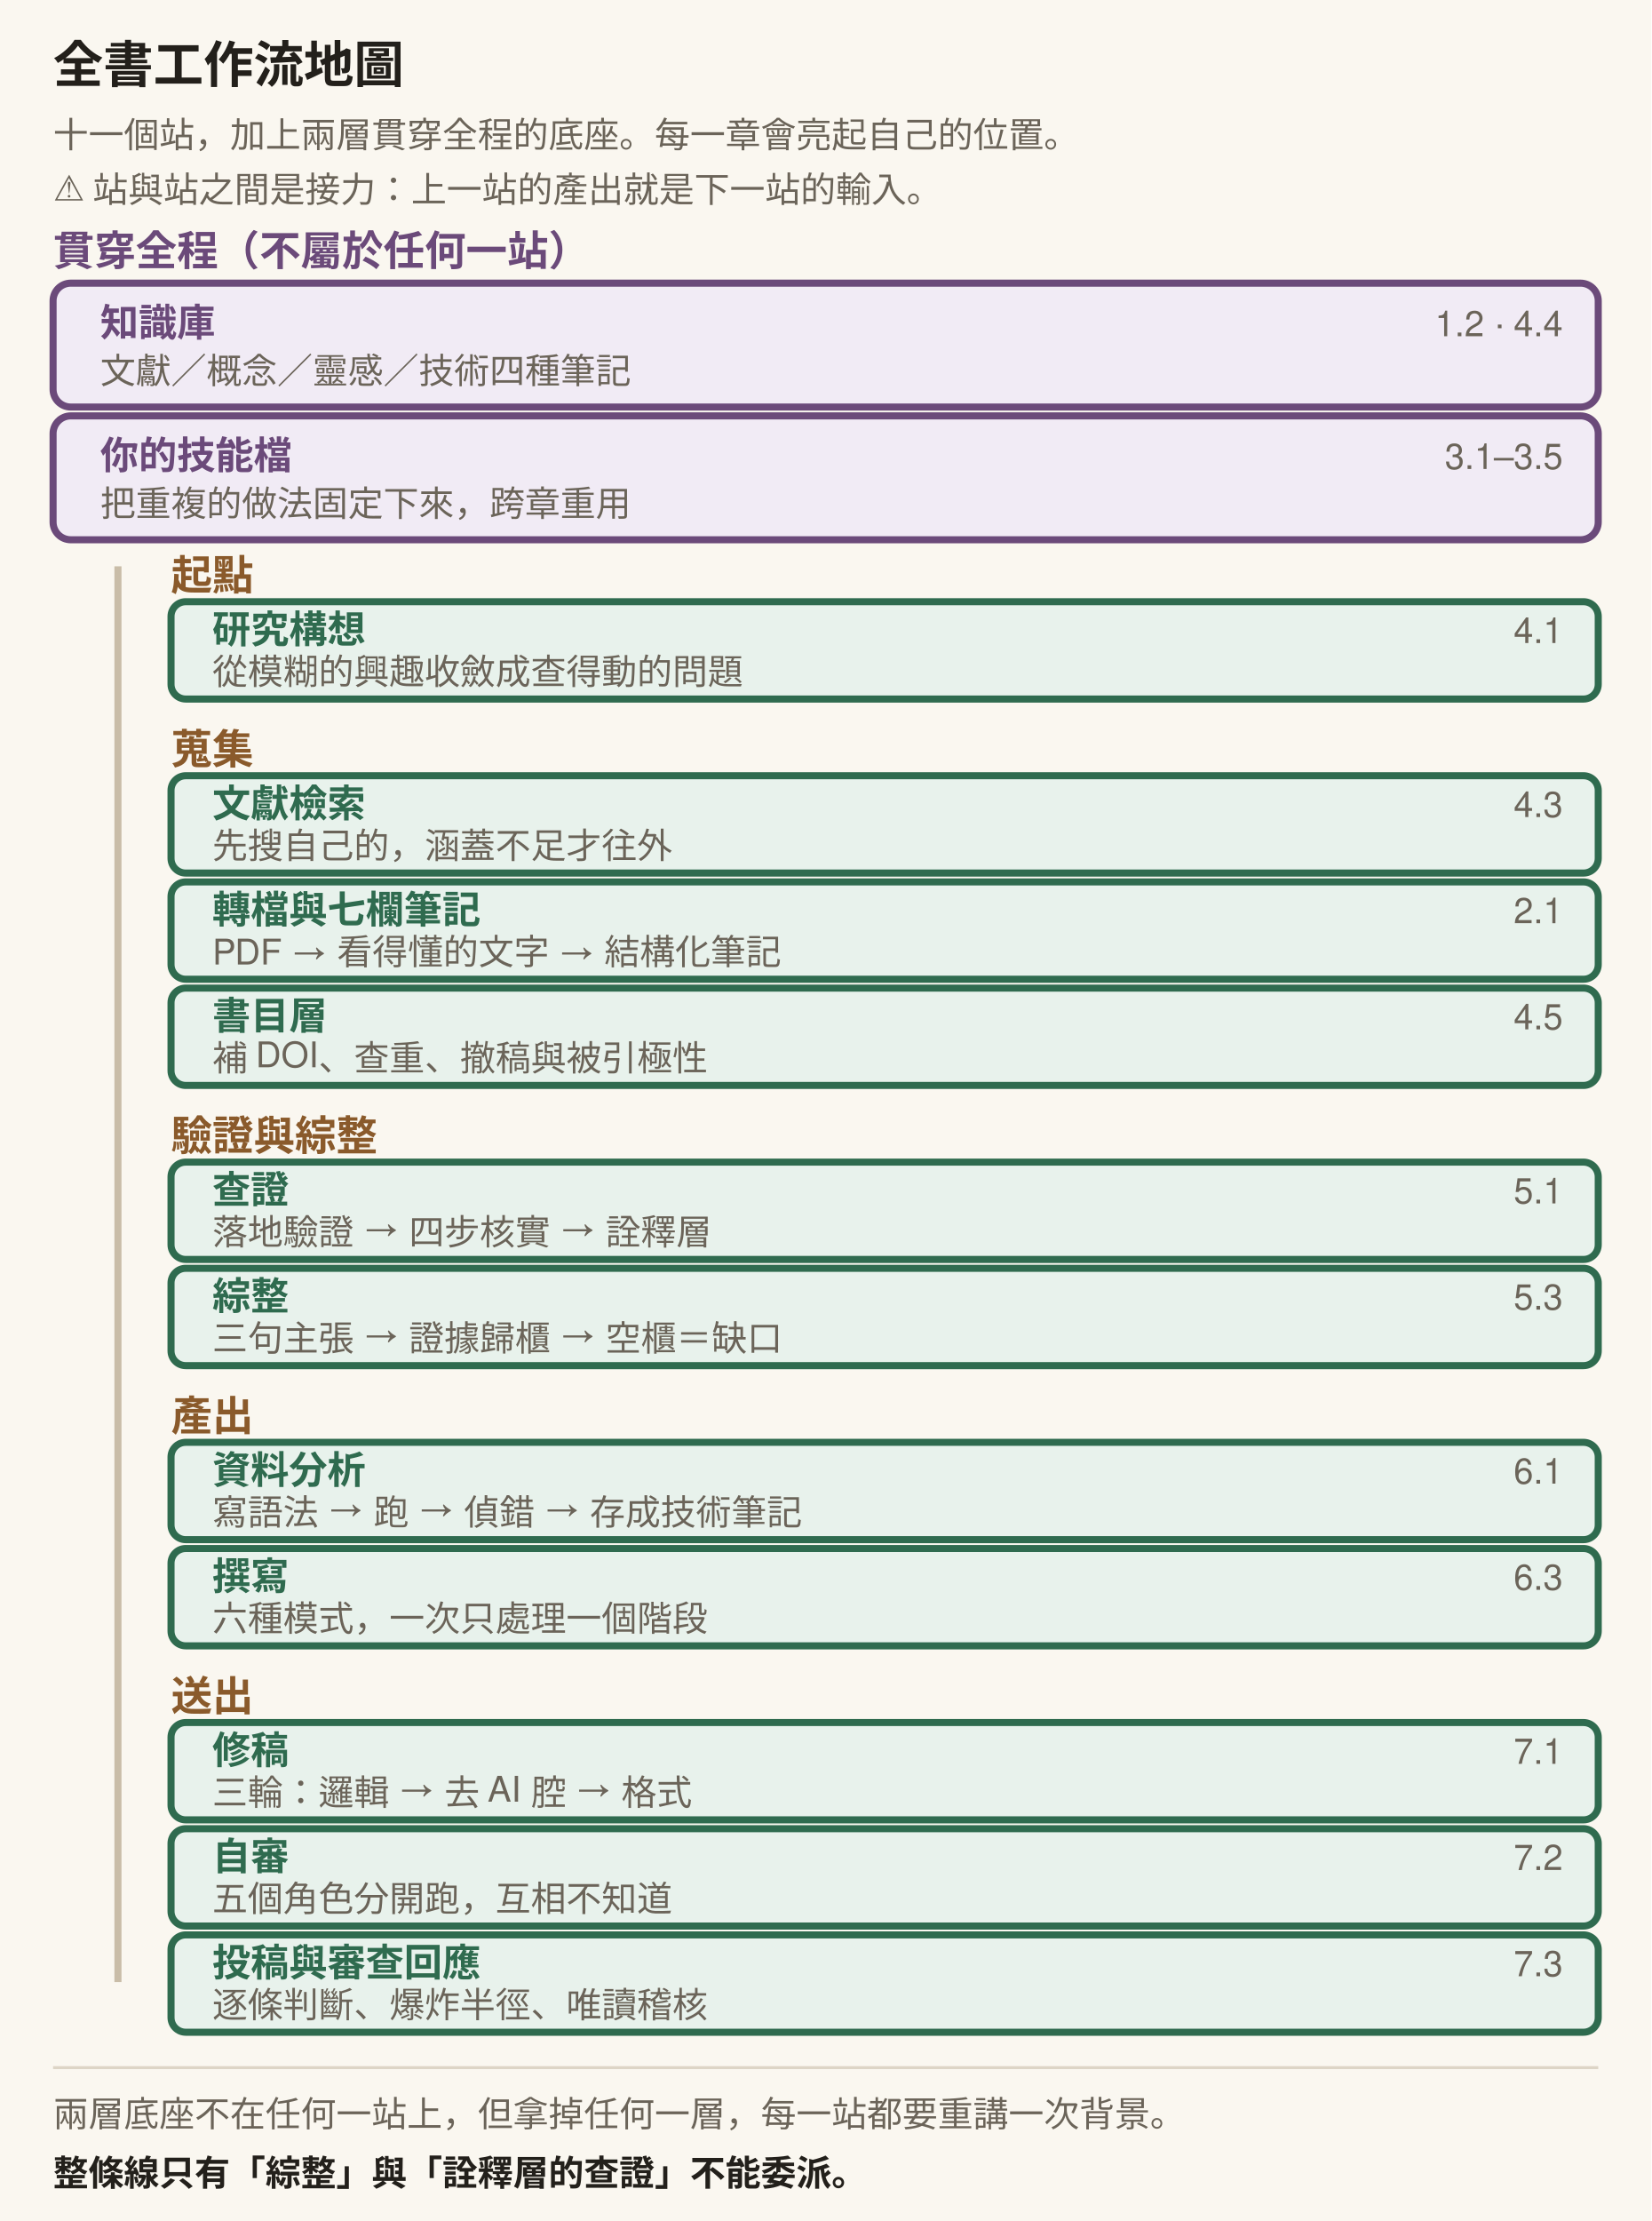
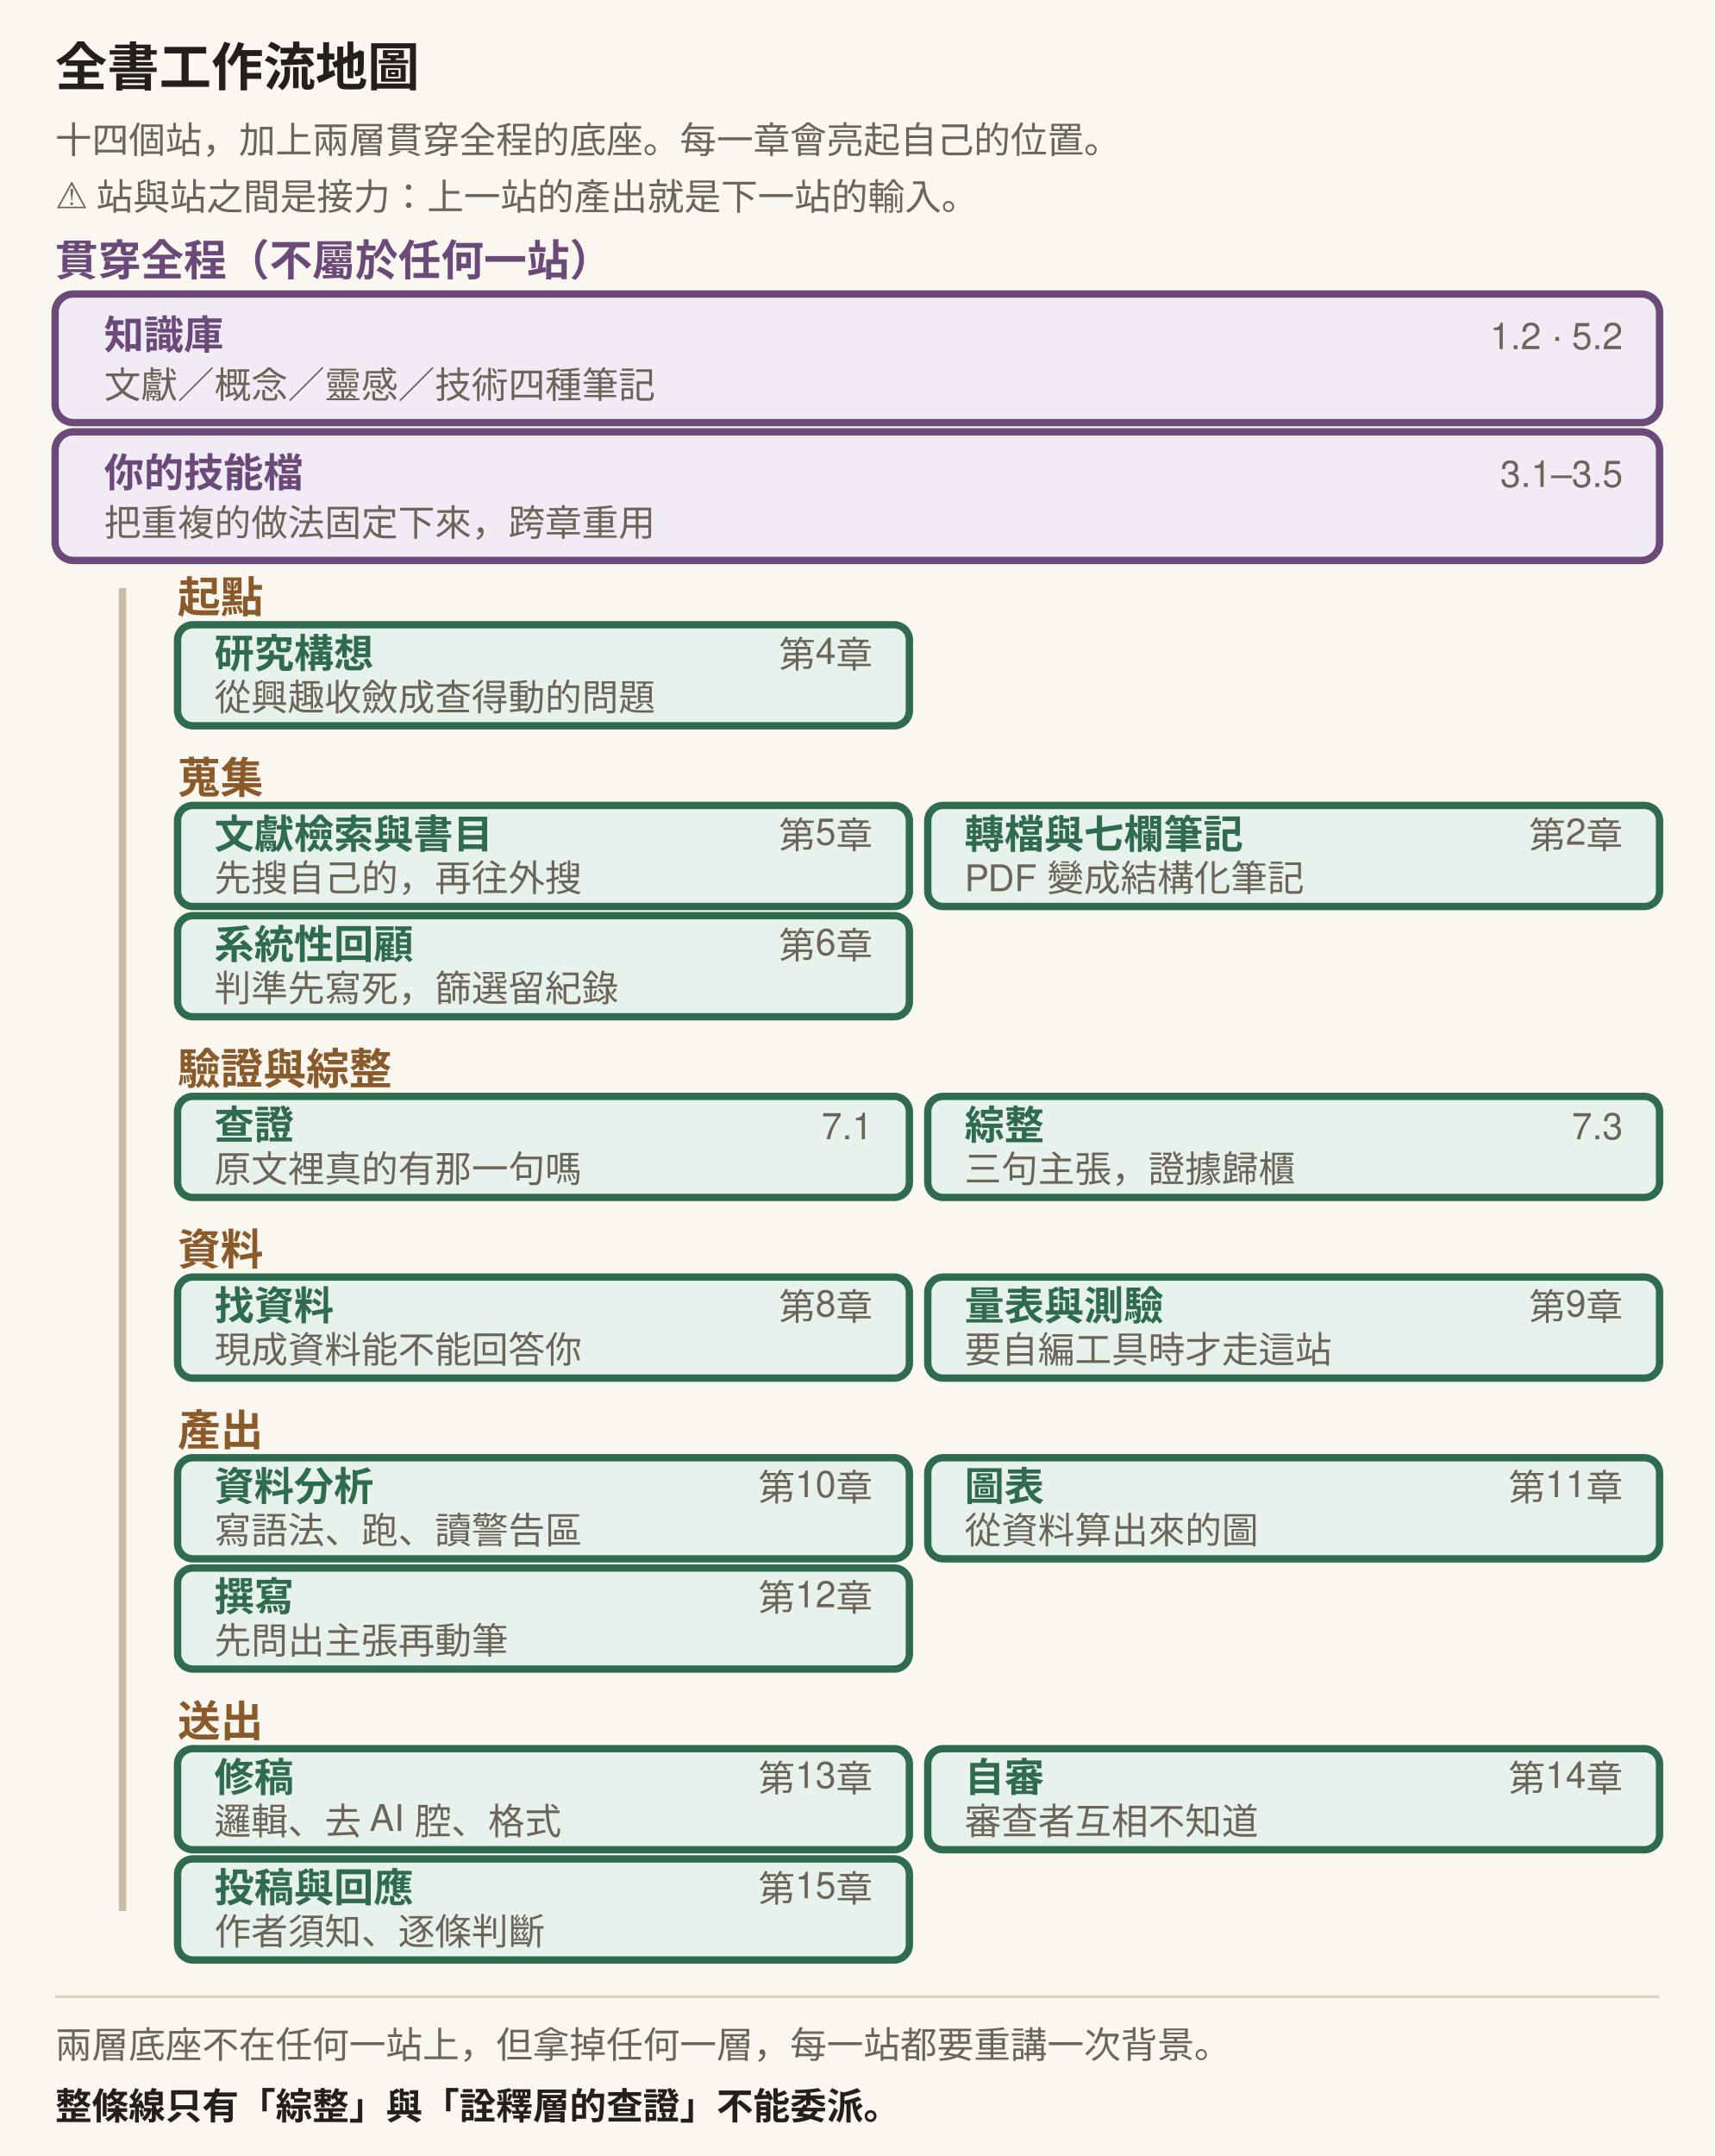
- <svg xmlns="http://www.w3.org/2000/svg" viewBox="0 0 560 753" width="560" height="753" font-family="Noto Sans TC, Microsoft JhengHei, Helvetica, Arial, sans-serif">
+ <svg xmlns="http://www.w3.org/2000/svg" viewBox="0 0 560 704" width="560" height="704" font-family="Noto Sans TC, Microsoft JhengHei, Helvetica, Arial, sans-serif">
  <style>
-     @page{size:560px 753px;margin:0}
+     @page{size:560px 704px;margin:0}
    .bg{fill:#faf7f0}
    .ink{fill:#23201b}
    .muted{fill:#6b6459}
    .rule{stroke:#ddd5c6;stroke-width:1}
    .rail{stroke:#c9bda8;stroke-width:2.4;fill:none}
    .node{fill:#f3f0e8;stroke:#c9bfa8;stroke-width:1.2}
    .nodeOn{fill:#e8f2ec;stroke:#2f6b4f;stroke-width:2.4}
    .span{fill:#f2edf6;stroke:#b8a8c4;stroke-width:1.2}
    .spanOn{fill:#f1ebf5;stroke:#6b4a7a;stroke-width:2.4}
    .zone{fill:#8a5a2b}
    .on{fill:#2f6b4f}
    .onSpan{fill:#6b4a7a}
    .dim{opacity:0.42}
    .tagOn{fill:#2f6b4f}
    .tagOnSpan{fill:#6b4a7a}
    .hdr{fill:#efe9dc}
    .title{font-size:17px;font-weight:700}
    .h{font-size:14px;font-weight:700}
    .b{font-size:13px;font-weight:700}
    .s{font-size:12px}
    @media (prefers-color-scheme: dark){
      .bg{fill:#17150f}
      .ink{fill:#ece5d6}
      .muted{fill:#a49a88}
      .rule{stroke:#3a352a}
      .rail{stroke:#4a4335}
      .node{fill:#1e1b14;stroke:#3d3629}
      .nodeOn{fill:#15241c;stroke:#7fc4a0}
      .span{fill:#221c28;stroke:#4d4356}
      .spanOn{fill:#241b2a;stroke:#c3a0d4}
      .zone{fill:#d09a5e}
      .on{fill:#7fc4a0}
      .onSpan{fill:#c3a0d4}
      .tagOn{fill:#7fc4a0}
      .tagOnSpan{fill:#c3a0d4}
      .hdr{fill:#241f16}
    }
  </style>
-   <rect class="bg" width="560" height="753" />
+   <rect class="bg" width="560" height="704" />
  <text class="ink title" x="18" y="28">全書工作流地圖</text>
-   <text class="muted s" x="18" y="50">十一個站，加上兩層貫穿全程的底座。每一章會亮起自己的位置。</text>
+   <text class="muted s" x="18" y="50">十四個站，加上兩層貫穿全程的底座。每一章會亮起自己的位置。</text>
  <text class="muted s" x="18" y="68">⚠️ 站與站之間是接力：上一站的產出就是下一站的輸入。</text>
  <text class="onSpan h" x="18" y="90">貫穿全程（不屬於任何一站）</text>
  <g>
    <rect class="spanOn" x="18" y="96" width="524" height="42" rx="6" />
    <text class="onSpan b" x="34" y="114">知識庫</text>
    <text class="muted s" x="34" y="130">文獻／概念／靈感／技術四種筆記</text>
-     <text class="muted s" x="530" y="114" text-anchor="end">1.2 · 4.4</text>
+     <text class="muted s" x="530" y="114" text-anchor="end">1.2 · 5.2</text>
  </g>
  <g>
    <rect class="spanOn" x="18" y="141" width="524" height="42" rx="6" />
    <text class="onSpan b" x="34" y="159">你的技能檔</text>
    <text class="muted s" x="34" y="175">把重複的做法固定下來，跨章重用</text>
    <text class="muted s" x="530" y="159" text-anchor="end">3.1–3.5</text>
  </g>
-   <path class="rail" d="M40,192 L40,672" />
+   <path class="rail" d="M40,192 L40,624" />
  <text class="zone h" x="58" y="200">起點</text>
  <g>
-     <rect class="nodeOn" x="58" y="204" width="484" height="33" rx="5" />
-     <text class="on b" x="72" y="218">研究構想</text>
-     <text class="muted s" x="72" y="232">從模糊的興趣收斂成查得動的問題</text>
-     <text class="muted s" x="530" y="218" text-anchor="end">4.1</text>
+     <rect class="nodeOn" x="58" y="204" width="239" height="33" rx="5" />
+     <text class="on b" x="70" y="218">研究構想</text>
+     <text class="muted s" x="70" y="232">從興趣收斂成查得動的問題</text>
+     <text class="muted s" x="285.0" y="218" text-anchor="end">第4章</text>
  </g>
  <text class="zone h" x="58" y="259">蒐集</text>
  <g>
-     <rect class="nodeOn" x="58" y="263" width="484" height="33" rx="5" />
-     <text class="on b" x="72" y="277">文獻檢索</text>
-     <text class="muted s" x="72" y="291">先搜自己的，涵蓋不足才往外</text>
-     <text class="muted s" x="530" y="277" text-anchor="end">4.3</text>
+     <rect class="nodeOn" x="58" y="263" width="239" height="33" rx="5" />
+     <text class="on b" x="70" y="277">文獻檢索與書目</text>
+     <text class="muted s" x="70" y="291">先搜自己的，再往外搜</text>
+     <text class="muted s" x="285.0" y="277" text-anchor="end">第5章</text>
  </g>
  <g>
-     <rect class="nodeOn" x="58" y="299" width="484" height="33" rx="5" />
-     <text class="on b" x="72" y="313">轉檔與七欄筆記</text>
-     <text class="muted s" x="72" y="327">PDF → 看得懂的文字 → 結構化筆記</text>
-     <text class="muted s" x="530" y="313" text-anchor="end">2.1</text>
+     <rect class="nodeOn" x="303" y="263" width="239" height="33" rx="5" />
+     <text class="on b" x="315" y="277">轉檔與七欄筆記</text>
+     <text class="muted s" x="315" y="291">PDF 變成結構化筆記</text>
+     <text class="muted s" x="530.0" y="277" text-anchor="end">第2章</text>
  </g>
  <g>
-     <rect class="nodeOn" x="58" y="335" width="484" height="33" rx="5" />
-     <text class="on b" x="72" y="349">書目層</text>
-     <text class="muted s" x="72" y="363">補 DOI、查重、撤稿與被引極性</text>
-     <text class="muted s" x="530" y="349" text-anchor="end">4.5</text>
+     <rect class="nodeOn" x="58" y="299" width="239" height="33" rx="5" />
+     <text class="on b" x="70" y="313">系統性回顧</text>
+     <text class="muted s" x="70" y="327">判準先寫死，篩選留紀錄</text>
+     <text class="muted s" x="285.0" y="313" text-anchor="end">第6章</text>
  </g>
-   <text class="zone h" x="58" y="390">驗證與綜整</text>
+   <text class="zone h" x="58" y="354">驗證與綜整</text>
  <g>
-     <rect class="nodeOn" x="58" y="394" width="484" height="33" rx="5" />
-     <text class="on b" x="72" y="408">查證</text>
-     <text class="muted s" x="72" y="422">落地驗證 → 四步核實 → 詮釋層</text>
-     <text class="muted s" x="530" y="408" text-anchor="end">5.1</text>
+     <rect class="nodeOn" x="58" y="358" width="239" height="33" rx="5" />
+     <text class="on b" x="70" y="372">查證</text>
+     <text class="muted s" x="70" y="386">原文裡真的有那一句嗎</text>
+     <text class="muted s" x="285.0" y="372" text-anchor="end">7.1</text>
  </g>
  <g>
-     <rect class="nodeOn" x="58" y="430" width="484" height="33" rx="5" />
-     <text class="on b" x="72" y="444">綜整</text>
-     <text class="muted s" x="72" y="458">三句主張 → 證據歸櫃 → 空櫃＝缺口</text>
-     <text class="muted s" x="530" y="444" text-anchor="end">5.3</text>
+     <rect class="nodeOn" x="303" y="358" width="239" height="33" rx="5" />
+     <text class="on b" x="315" y="372">綜整</text>
+     <text class="muted s" x="315" y="386">三句主張，證據歸櫃</text>
+     <text class="muted s" x="530.0" y="372" text-anchor="end">7.3</text>
  </g>
-   <text class="zone h" x="58" y="485">產出</text>
+   <text class="zone h" x="58" y="413">資料</text>
  <g>
-     <rect class="nodeOn" x="58" y="489" width="484" height="33" rx="5" />
-     <text class="on b" x="72" y="503">資料分析</text>
-     <text class="muted s" x="72" y="517">寫語法 → 跑 → 偵錯 → 存成技術筆記</text>
-     <text class="muted s" x="530" y="503" text-anchor="end">6.1</text>
+     <rect class="nodeOn" x="58" y="417" width="239" height="33" rx="5" />
+     <text class="on b" x="70" y="431">找資料</text>
+     <text class="muted s" x="70" y="445">現成資料能不能回答你</text>
+     <text class="muted s" x="285.0" y="431" text-anchor="end">第8章</text>
  </g>
  <g>
-     <rect class="nodeOn" x="58" y="525" width="484" height="33" rx="5" />
-     <text class="on b" x="72" y="539">撰寫</text>
-     <text class="muted s" x="72" y="553">六種模式，一次只處理一個階段</text>
-     <text class="muted s" x="530" y="539" text-anchor="end">6.3</text>
+     <rect class="nodeOn" x="303" y="417" width="239" height="33" rx="5" />
+     <text class="on b" x="315" y="431">量表與測驗</text>
+     <text class="muted s" x="315" y="445">要自編工具時才走這站</text>
+     <text class="muted s" x="530.0" y="431" text-anchor="end">第9章</text>
  </g>
-   <text class="zone h" x="58" y="580">送出</text>
+   <text class="zone h" x="58" y="472">產出</text>
  <g>
-     <rect class="nodeOn" x="58" y="584" width="484" height="33" rx="5" />
-     <text class="on b" x="72" y="598">修稿</text>
-     <text class="muted s" x="72" y="612">三輪：邏輯 → 去 AI 腔 → 格式</text>
-     <text class="muted s" x="530" y="598" text-anchor="end">7.1</text>
+     <rect class="nodeOn" x="58" y="476" width="239" height="33" rx="5" />
+     <text class="on b" x="70" y="490">資料分析</text>
+     <text class="muted s" x="70" y="504">寫語法、跑、讀警告區</text>
+     <text class="muted s" x="285.0" y="490" text-anchor="end">第10章</text>
  </g>
  <g>
-     <rect class="nodeOn" x="58" y="620" width="484" height="33" rx="5" />
-     <text class="on b" x="72" y="634">自審</text>
-     <text class="muted s" x="72" y="648">五個角色分開跑，互相不知道</text>
-     <text class="muted s" x="530" y="634" text-anchor="end">7.2</text>
+     <rect class="nodeOn" x="303" y="476" width="239" height="33" rx="5" />
+     <text class="on b" x="315" y="490">圖表</text>
+     <text class="muted s" x="315" y="504">從資料算出來的圖</text>
+     <text class="muted s" x="530.0" y="490" text-anchor="end">第11章</text>
  </g>
  <g>
-     <rect class="nodeOn" x="58" y="656" width="484" height="33" rx="5" />
-     <text class="on b" x="72" y="670">投稿與審查回應</text>
-     <text class="muted s" x="72" y="684">逐條判斷、爆炸半徑、唯讀稽核</text>
-     <text class="muted s" x="530" y="670" text-anchor="end">7.3</text>
+     <rect class="nodeOn" x="58" y="512" width="239" height="33" rx="5" />
+     <text class="on b" x="70" y="526">撰寫</text>
+     <text class="muted s" x="70" y="540">先問出主張再動筆</text>
+     <text class="muted s" x="285.0" y="526" text-anchor="end">第12章</text>
  </g>
-   <line class="rule" x1="18" y1="701" x2="542" y2="701" />
-   <text class="muted s" x="18" y="721">兩層底座不在任何一站上，但拿掉任何一層，每一站都要重講一次背景。</text>
-   <text class="ink s" x="18" y="741" font-weight="700">整條線只有「綜整」與「詮釋層的查證」不能委派。</text>
+   <text class="zone h" x="58" y="567">送出</text>
+   <g>
+     <rect class="nodeOn" x="58" y="571" width="239" height="33" rx="5" />
+     <text class="on b" x="70" y="585">修稿</text>
+     <text class="muted s" x="70" y="599">邏輯、去 AI 腔、格式</text>
+     <text class="muted s" x="285.0" y="585" text-anchor="end">第13章</text>
+   </g>
+   <g>
+     <rect class="nodeOn" x="303" y="571" width="239" height="33" rx="5" />
+     <text class="on b" x="315" y="585">自審</text>
+     <text class="muted s" x="315" y="599">審查者互相不知道</text>
+     <text class="muted s" x="530.0" y="585" text-anchor="end">第14章</text>
+   </g>
+   <g>
+     <rect class="nodeOn" x="58" y="607" width="239" height="33" rx="5" />
+     <text class="on b" x="70" y="621">投稿與回應</text>
+     <text class="muted s" x="70" y="635">作者須知、逐條判斷</text>
+     <text class="muted s" x="285.0" y="621" text-anchor="end">第15章</text>
+   </g>
+   <line class="rule" x1="18" y1="652" x2="542" y2="652" />
+   <text class="muted s" x="18" y="672">兩層底座不在任何一站上，但拿掉任何一層，每一站都要重講一次背景。</text>
+   <text class="ink s" x="18" y="692" font-weight="700">整條線只有「綜整」與「詮釋層的查證」不能委派。</text>
</svg>
